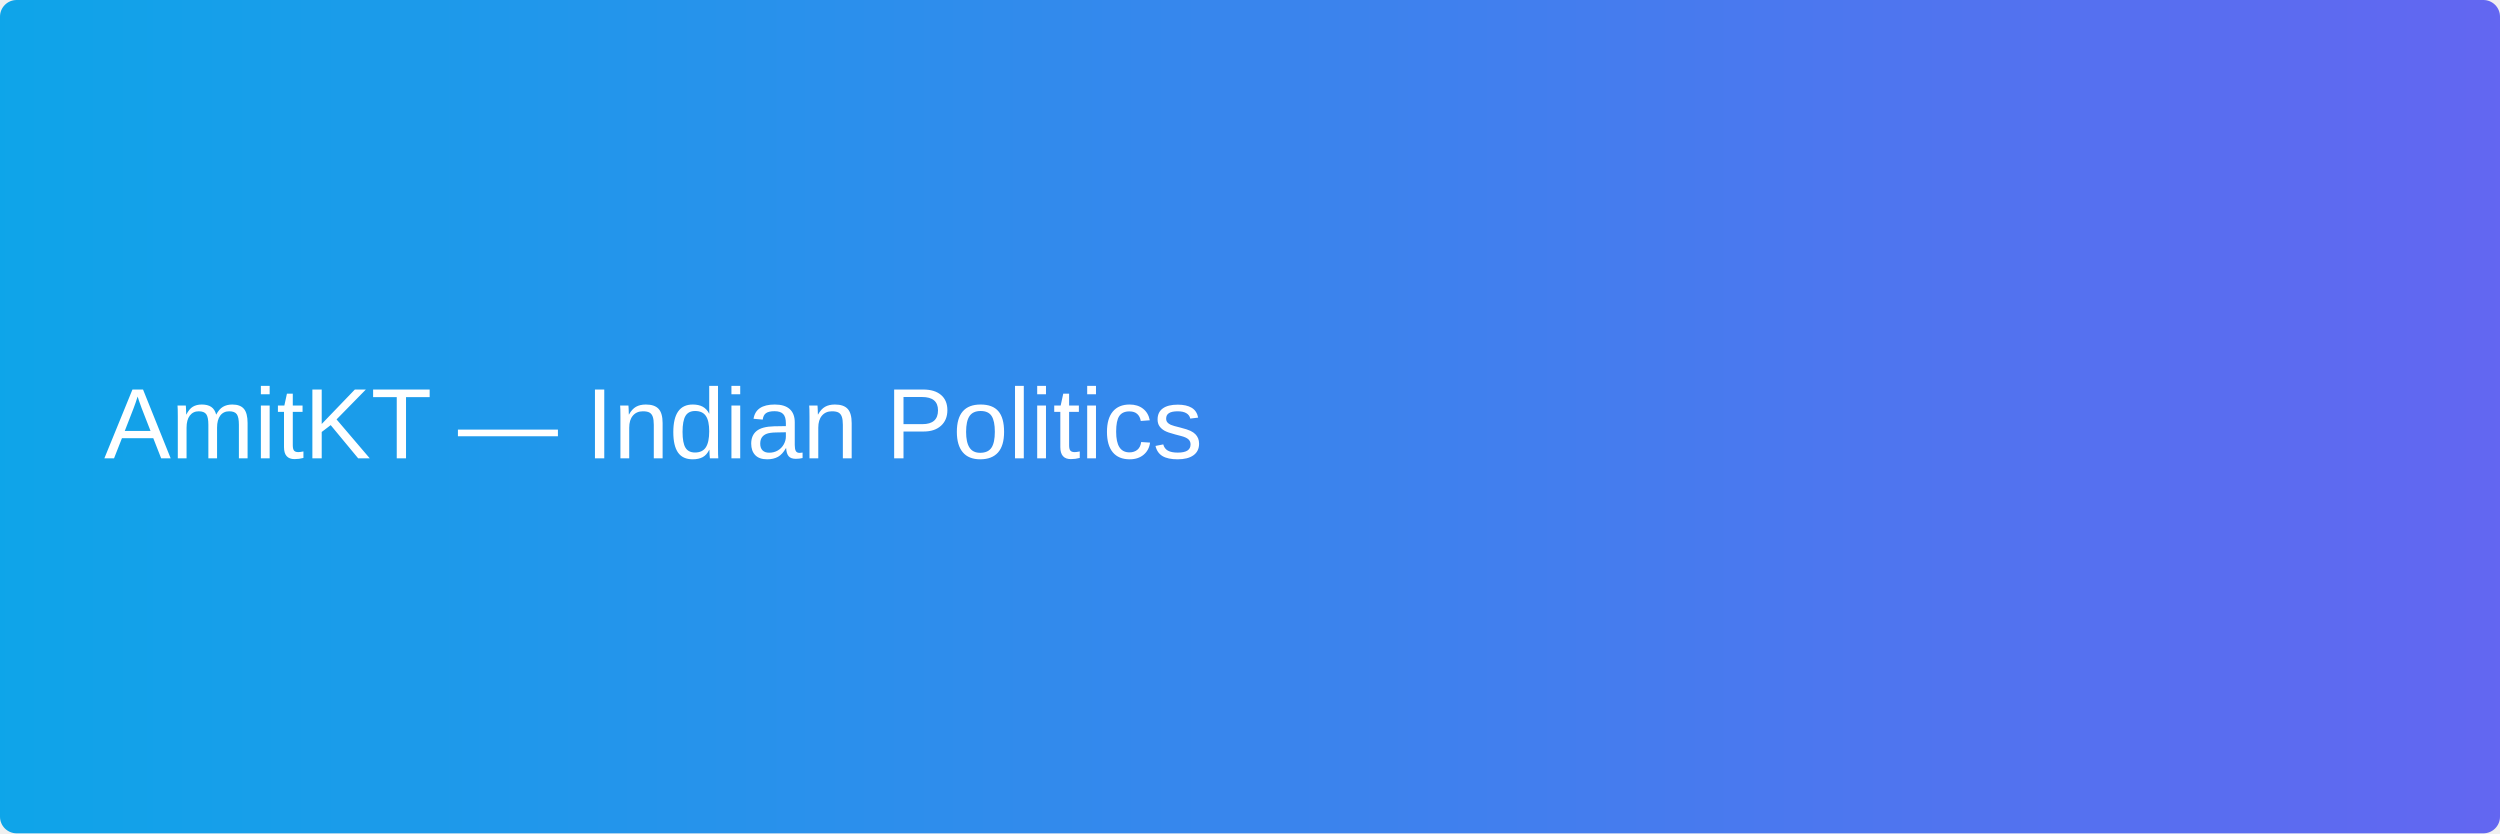
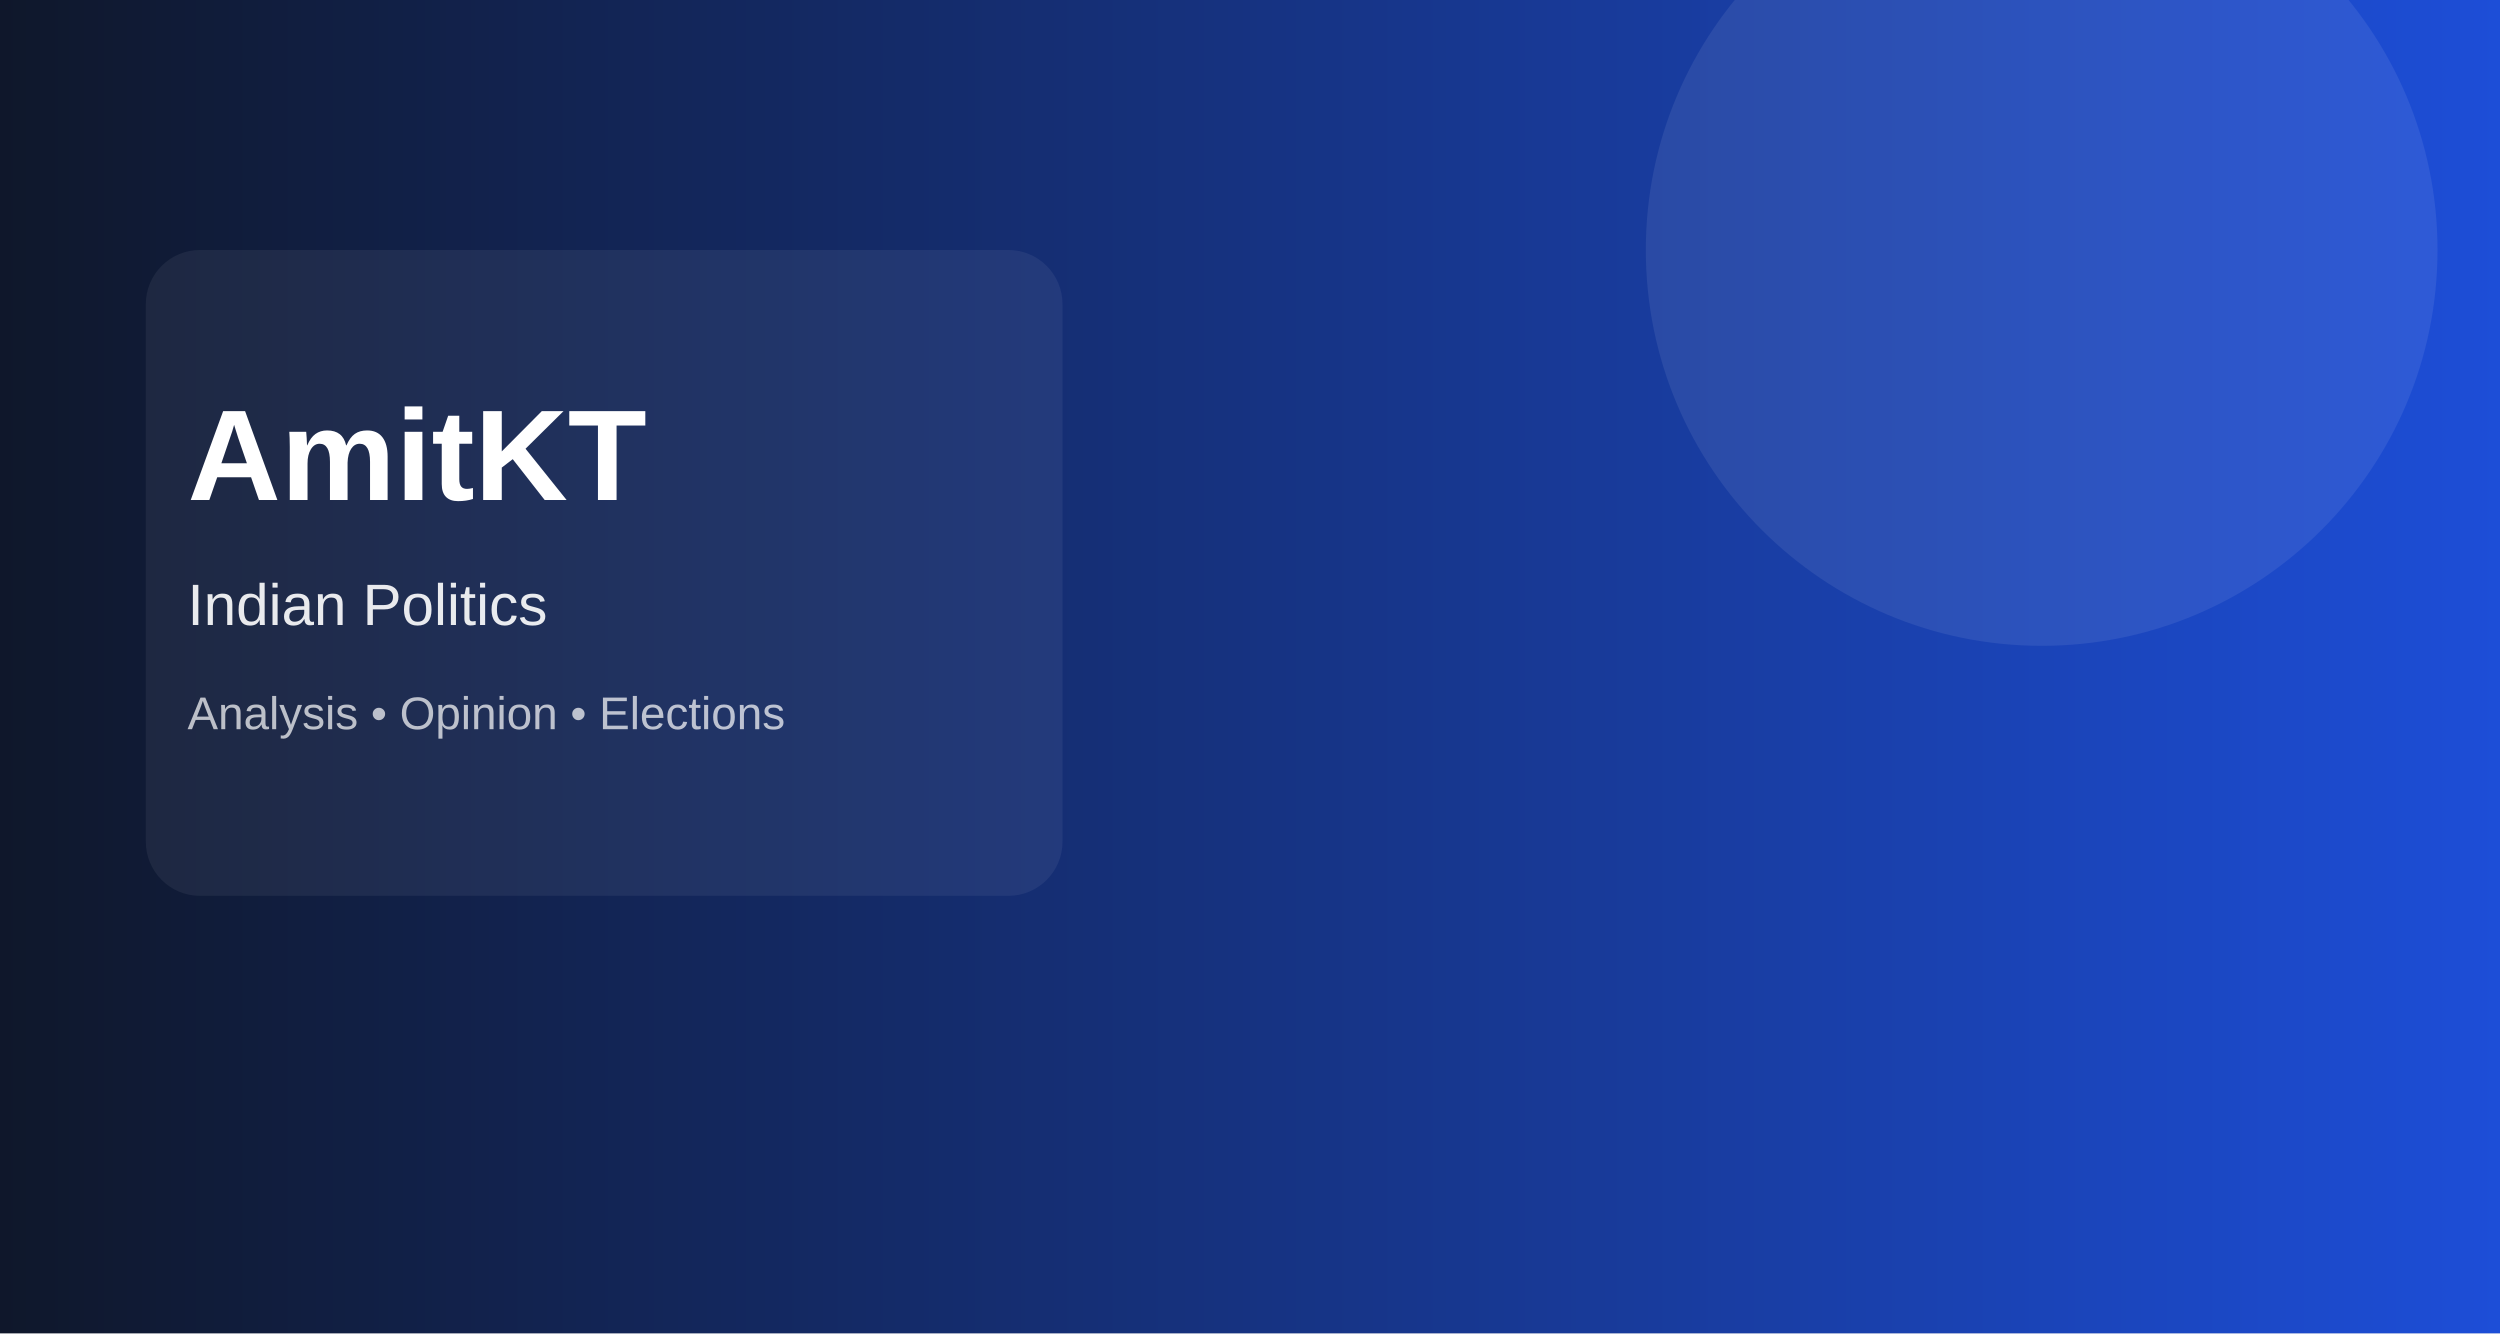
- <svg xmlns="http://www.w3.org/2000/svg" width="1200" height="400" viewBox="0 0 1200 400">
+ <svg xmlns="http://www.w3.org/2000/svg" width="1200" height="640" viewBox="0 0 1200 640">
  <defs>
-     <linearGradient id="g" x1="0" x2="1">
-       <stop offset="0" stop-color="#0ea5e9" />
-       <stop offset="1" stop-color="#6366f1" />
+     <linearGradient id="bg" x1="0" x2="1">
+       <stop offset="0" stop-color="#0f172a" />
+       <stop offset="1" stop-color="#1d4ed8" />
    </linearGradient>
  </defs>
-   <rect width="1200" height="400" fill="url(#g)" rx="8" />
-   <text x="50" y="220" font-family="Arial, Helvetica, sans-serif" font-size="48" fill="#fff">AmitKT — Indian Politics</text>
+   <rect width="1200" height="640" fill="url(#bg)" />
+   <circle cx="980" cy="120" r="190" fill="rgba(255,255,255,0.08)" />
+   <rect x="70" y="120" width="440" height="310" rx="26" fill="rgba(255,255,255,0.06)" />
+   <text x="90" y="240" fill="white" font-family="Arial, sans-serif" font-size="62" font-weight="700">AmitKT</text>
+   <text x="90" y="300" fill="rgba(255,255,255,0.9)" font-family="Arial, sans-serif" font-size="28">Indian Politics</text>
+   <text x="90" y="350" fill="rgba(255,255,255,0.7)" font-family="Arial, sans-serif" font-size="22">Analysis • Opinion • Elections</text>
</svg>
